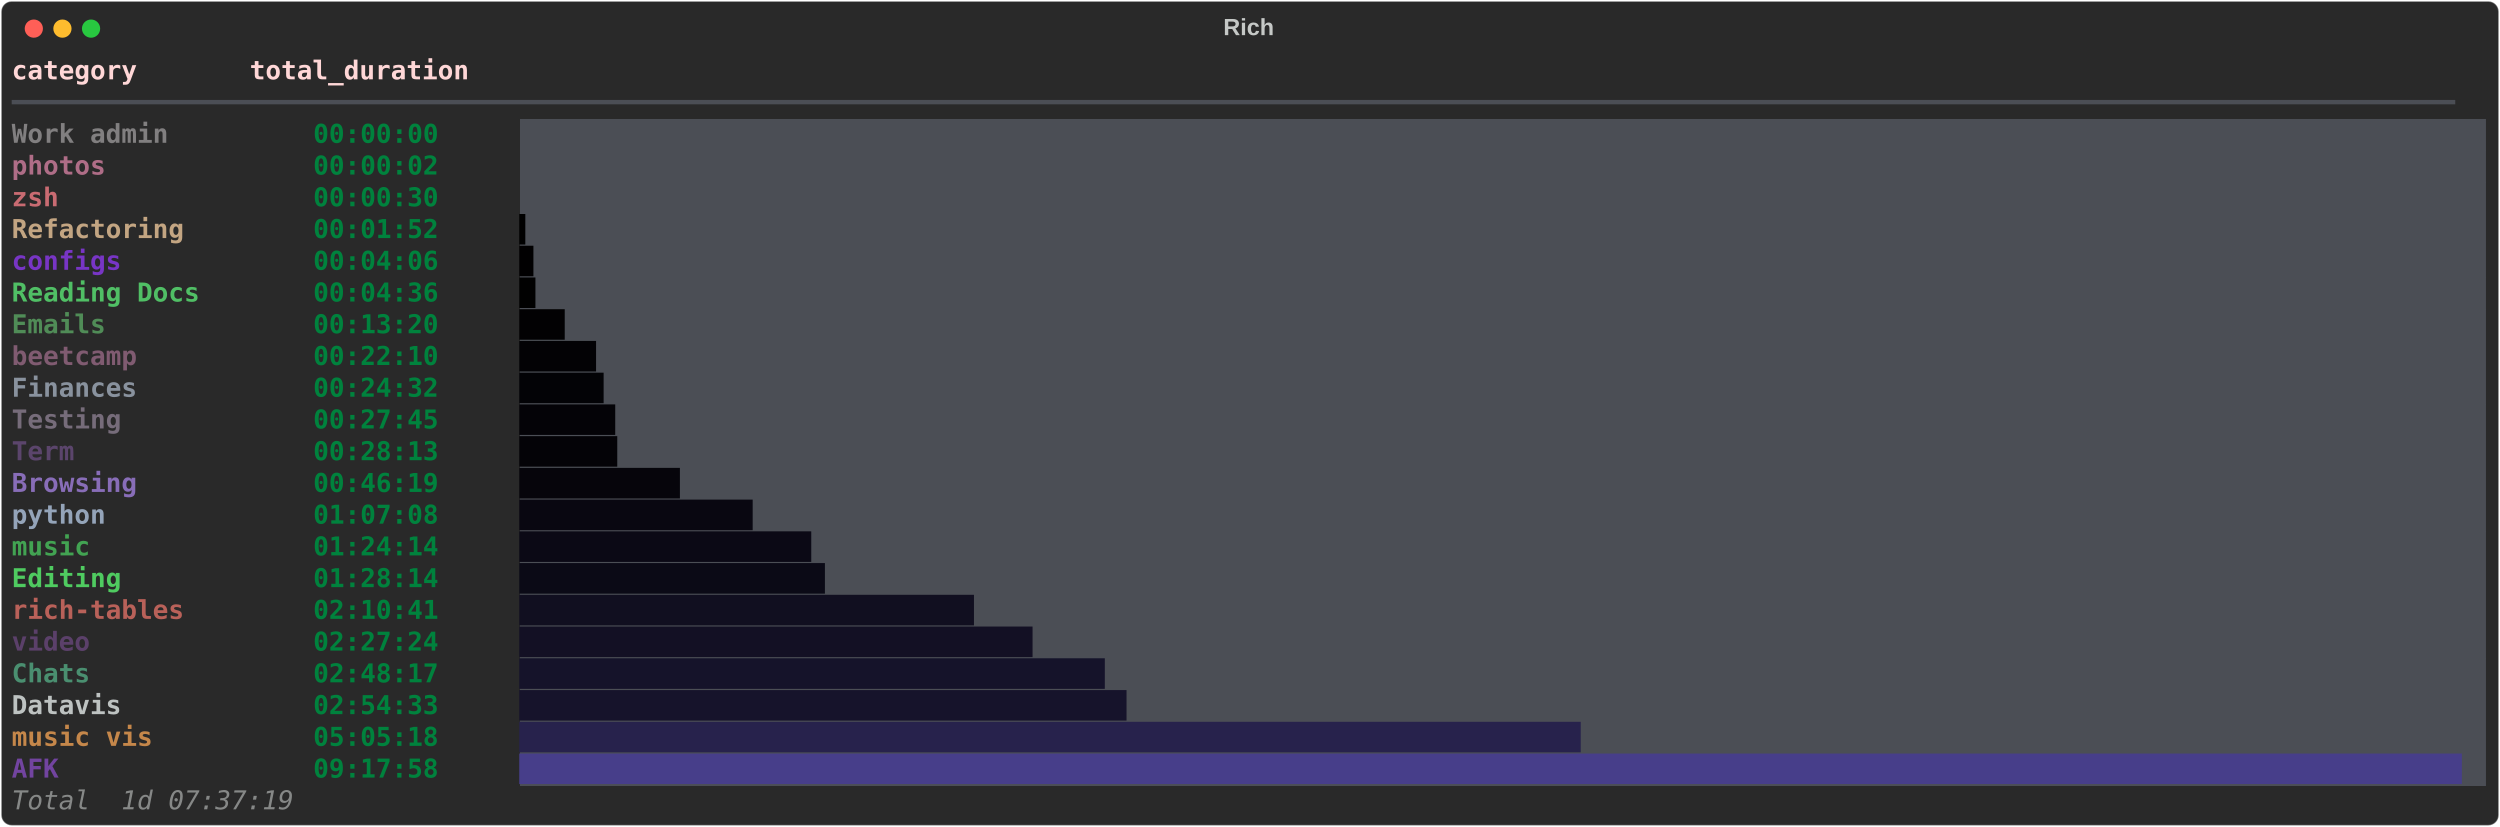
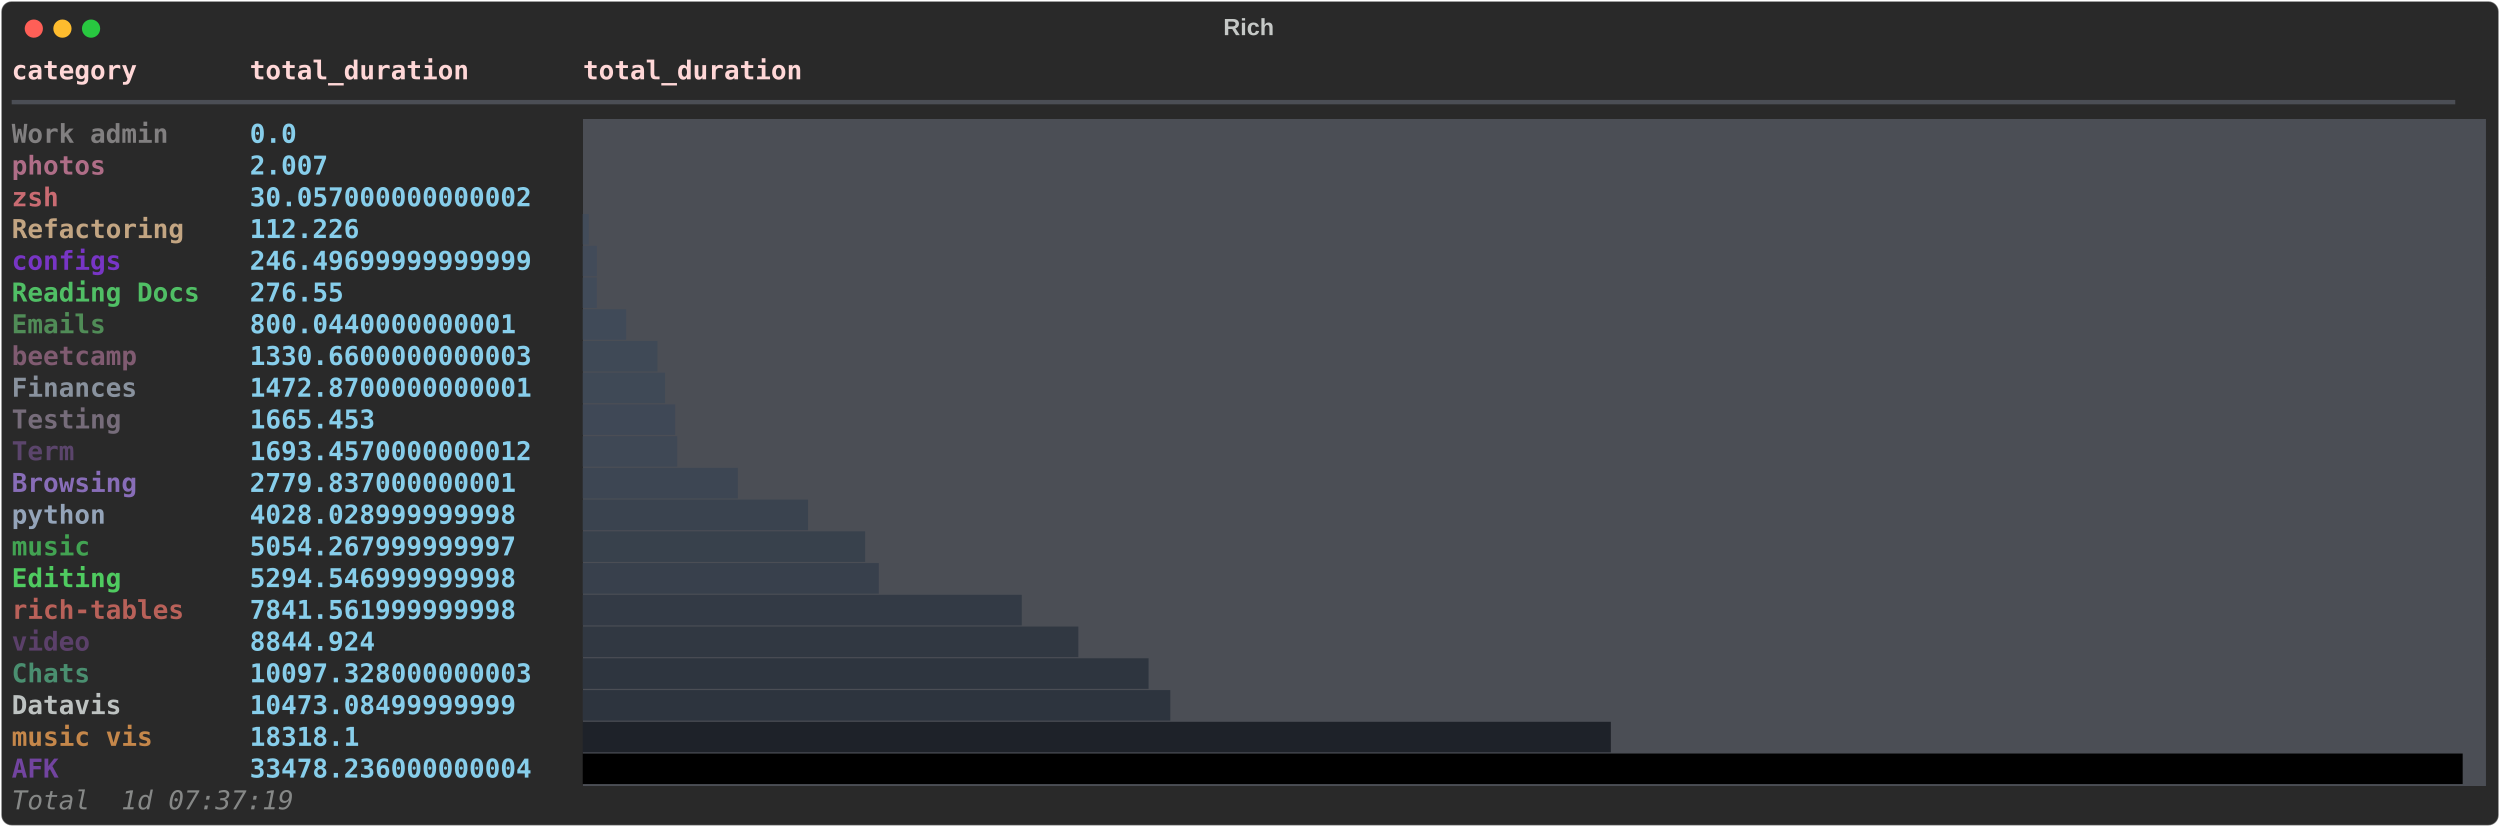
<svg xmlns="http://www.w3.org/2000/svg" class="rich-terminal" viewBox="0 0 1922 635.6">
  <style>

    @font-face {
        font-family: "Fira Code";
        src: local("FiraCode-Regular"),
                url("https://cdnjs.cloudflare.com/ajax/libs/firacode/6.2.0/woff2/FiraCode-Regular.woff2") format("woff2"),
                url("https://cdnjs.cloudflare.com/ajax/libs/firacode/6.2.0/woff/FiraCode-Regular.woff") format("woff");
        font-style: normal;
        font-weight: 400;
    }
    @font-face {
        font-family: "Fira Code";
        src: local("FiraCode-Bold"),
                url("https://cdnjs.cloudflare.com/ajax/libs/firacode/6.2.0/woff2/FiraCode-Bold.woff2") format("woff2"),
                url("https://cdnjs.cloudflare.com/ajax/libs/firacode/6.2.0/woff/FiraCode-Bold.woff") format("woff");
        font-style: bold;
        font-weight: 700;
    }

-     .terminal-1075495280-matrix {
+     .terminal-1487964579-matrix {
        font-family: Fira Code, monospace;
        font-size: 20px;
        line-height: 24.4px;
        font-variant-east-asian: full-width;
    }

-     .terminal-1075495280-title {
+     .terminal-1487964579-title {
        font-size: 18px;
        font-weight: bold;
        font-family: arial;
    }

-     .terminal-1075495280-r1 { fill: #ffd7d7;font-weight: bold }
- .terminal-1075495280-r2 { fill: #4b4e55 }
- .terminal-1075495280-r3 { fill: #c5c8c6 }
- .terminal-1075495280-r4 { fill: #817f80;font-weight: bold }
- .terminal-1075495280-r5 { fill: #00823d;font-weight: bold }
- .terminal-1075495280-r6 { fill: #000000 }
- .terminal-1075495280-r7 { fill: #af6d87;font-weight: bold }
- .terminal-1075495280-r8 { fill: #c96b72;font-weight: bold }
- .terminal-1075495280-r9 { fill: #c3a582;font-weight: bold }
- .terminal-1075495280-r10 { fill: #7835c5;font-weight: bold }
- .terminal-1075495280-r11 { fill: #010001 }
- .terminal-1075495280-r12 { fill: #50bf65;font-weight: bold }
- .terminal-1075495280-r13 { fill: #010101 }
- .terminal-1075495280-r14 { fill: #508c57;font-weight: bold }
- .terminal-1075495280-r15 { fill: #020103 }
- .terminal-1075495280-r16 { fill: #805b71;font-weight: bold }
- .terminal-1075495280-r17 { fill: #030205 }
- .terminal-1075495280-r18 { fill: #89929e;font-weight: bold }
- .terminal-1075495280-r19 { fill: #030306 }
- .terminal-1075495280-r20 { fill: #766c7a;font-weight: bold }
- .terminal-1075495280-r21 { fill: #040307 }
- .terminal-1075495280-r22 { fill: #5b456c;font-weight: bold }
- .terminal-1075495280-r23 { fill: #886db8;font-weight: bold }
- .terminal-1075495280-r24 { fill: #06050b }
- .terminal-1075495280-r25 { fill: #94a4b9;font-weight: bold }
- .terminal-1075495280-r26 { fill: #090711 }
- .terminal-1075495280-r27 { fill: #42a352;font-weight: bold }
- .terminal-1075495280-r28 { fill: #0b0915 }
- .terminal-1075495280-r29 { fill: #4fcb60;font-weight: bold }
- .terminal-1075495280-r30 { fill: #0b0a16 }
- .terminal-1075495280-r31 { fill: #b96159;font-weight: bold }
- .terminal-1075495280-r32 { fill: #110f20 }
- .terminal-1075495280-r33 { fill: #5b406a;font-weight: bold }
- .terminal-1075495280-r34 { fill: #131024 }
- .terminal-1075495280-r35 { fill: #4a8f70;font-weight: bold }
- .terminal-1075495280-r36 { fill: #15132a }
- .terminal-1075495280-r37 { fill: #bdc2c1;font-weight: bold }
- .terminal-1075495280-r38 { fill: #16132b }
- .terminal-1075495280-r39 { fill: #c5874a;font-weight: bold }
- .terminal-1075495280-r40 { fill: #27224c }
- .terminal-1075495280-r41 { fill: #7244a0;font-weight: bold }
- .terminal-1075495280-r42 { fill: #473e8a }
- .terminal-1075495280-r43 { fill: #868887;font-style: italic; }
+     .terminal-1487964579-r1 { fill: #ffd7d7;font-weight: bold }
+ .terminal-1487964579-r2 { fill: #4b4e55 }
+ .terminal-1487964579-r3 { fill: #c5c8c6 }
+ .terminal-1487964579-r4 { fill: #817f80;font-weight: bold }
+ .terminal-1487964579-r5 { fill: #87ceeb;font-weight: bold }
+ .terminal-1487964579-r6 { fill: #424c5a }
+ .terminal-1487964579-r7 { fill: #af6d87;font-weight: bold }
+ .terminal-1487964579-r8 { fill: #c96b72;font-weight: bold }
+ .terminal-1487964579-r9 { fill: #c3a582;font-weight: bold }
+ .terminal-1487964579-r10 { fill: #7835c5;font-weight: bold }
+ .terminal-1487964579-r11 { fill: #424b59 }
+ .terminal-1487964579-r12 { fill: #50bf65;font-weight: bold }
+ .terminal-1487964579-r13 { fill: #414b59 }
+ .terminal-1487964579-r14 { fill: #508c57;font-weight: bold }
+ .terminal-1487964579-r15 { fill: #404a58 }
+ .terminal-1487964579-r16 { fill: #805b71;font-weight: bold }
+ .terminal-1487964579-r17 { fill: #3f4956 }
+ .terminal-1487964579-r18 { fill: #89929e;font-weight: bold }
+ .terminal-1487964579-r19 { fill: #766c7a;font-weight: bold }
+ .terminal-1487964579-r20 { fill: #3f4856 }
+ .terminal-1487964579-r21 { fill: #5b456c;font-weight: bold }
+ .terminal-1487964579-r22 { fill: #3f4855 }
+ .terminal-1487964579-r23 { fill: #886db8;font-weight: bold }
+ .terminal-1487964579-r24 { fill: #3d4653 }
+ .terminal-1487964579-r25 { fill: #94a4b9;font-weight: bold }
+ .terminal-1487964579-r26 { fill: #3a434f }
+ .terminal-1487964579-r27 { fill: #42a352;font-weight: bold }
+ .terminal-1487964579-r28 { fill: #38414c }
+ .terminal-1487964579-r29 { fill: #4fcb60;font-weight: bold }
+ .terminal-1487964579-r30 { fill: #38404c }
+ .terminal-1487964579-r31 { fill: #b96159;font-weight: bold }
+ .terminal-1487964579-r32 { fill: #333a45 }
+ .terminal-1487964579-r33 { fill: #5b406a;font-weight: bold }
+ .terminal-1487964579-r34 { fill: #313842 }
+ .terminal-1487964579-r35 { fill: #4a8f70;font-weight: bold }
+ .terminal-1487964579-r36 { fill: #2e353f }
+ .terminal-1487964579-r37 { fill: #bdc2c1;font-weight: bold }
+ .terminal-1487964579-r38 { fill: #2d343e }
+ .terminal-1487964579-r39 { fill: #c5874a;font-weight: bold }
+ .terminal-1487964579-r40 { fill: #1e2229 }
+ .terminal-1487964579-r41 { fill: #7244a0;font-weight: bold }
+ .terminal-1487964579-r42 { fill: #000000 }
+ .terminal-1487964579-r43 { fill: #868887;font-style: italic; }
    </style>
  <defs>
-     <clipPath id="terminal-1075495280-clip-terminal">
+     <clipPath id="terminal-1487964579-clip-terminal">
      <rect x="0" y="0" width="1902.2" height="584.6" />
    </clipPath>
-     <clipPath id="terminal-1075495280-line-0">
+     <clipPath id="terminal-1487964579-line-0">
      <rect x="0" y="1.5" width="1903.2" height="24.65" />
    </clipPath>
-     <clipPath id="terminal-1075495280-line-1">
+     <clipPath id="terminal-1487964579-line-1">
      <rect x="0" y="25.9" width="1903.2" height="24.65" />
    </clipPath>
-     <clipPath id="terminal-1075495280-line-2">
+     <clipPath id="terminal-1487964579-line-2">
      <rect x="0" y="50.3" width="1903.2" height="24.65" />
    </clipPath>
-     <clipPath id="terminal-1075495280-line-3">
+     <clipPath id="terminal-1487964579-line-3">
      <rect x="0" y="74.7" width="1903.2" height="24.65" />
    </clipPath>
-     <clipPath id="terminal-1075495280-line-4">
+     <clipPath id="terminal-1487964579-line-4">
      <rect x="0" y="99.1" width="1903.2" height="24.65" />
    </clipPath>
-     <clipPath id="terminal-1075495280-line-5">
+     <clipPath id="terminal-1487964579-line-5">
      <rect x="0" y="123.5" width="1903.2" height="24.65" />
    </clipPath>
-     <clipPath id="terminal-1075495280-line-6">
+     <clipPath id="terminal-1487964579-line-6">
      <rect x="0" y="147.9" width="1903.2" height="24.65" />
    </clipPath>
-     <clipPath id="terminal-1075495280-line-7">
+     <clipPath id="terminal-1487964579-line-7">
      <rect x="0" y="172.3" width="1903.2" height="24.65" />
    </clipPath>
-     <clipPath id="terminal-1075495280-line-8">
+     <clipPath id="terminal-1487964579-line-8">
      <rect x="0" y="196.7" width="1903.2" height="24.65" />
    </clipPath>
-     <clipPath id="terminal-1075495280-line-9">
+     <clipPath id="terminal-1487964579-line-9">
      <rect x="0" y="221.1" width="1903.2" height="24.65" />
    </clipPath>
-     <clipPath id="terminal-1075495280-line-10">
+     <clipPath id="terminal-1487964579-line-10">
      <rect x="0" y="245.5" width="1903.2" height="24.65" />
    </clipPath>
-     <clipPath id="terminal-1075495280-line-11">
+     <clipPath id="terminal-1487964579-line-11">
      <rect x="0" y="269.9" width="1903.2" height="24.65" />
    </clipPath>
-     <clipPath id="terminal-1075495280-line-12">
+     <clipPath id="terminal-1487964579-line-12">
      <rect x="0" y="294.3" width="1903.2" height="24.65" />
    </clipPath>
-     <clipPath id="terminal-1075495280-line-13">
+     <clipPath id="terminal-1487964579-line-13">
      <rect x="0" y="318.7" width="1903.2" height="24.65" />
    </clipPath>
-     <clipPath id="terminal-1075495280-line-14">
+     <clipPath id="terminal-1487964579-line-14">
      <rect x="0" y="343.1" width="1903.2" height="24.65" />
    </clipPath>
-     <clipPath id="terminal-1075495280-line-15">
+     <clipPath id="terminal-1487964579-line-15">
      <rect x="0" y="367.5" width="1903.2" height="24.65" />
    </clipPath>
-     <clipPath id="terminal-1075495280-line-16">
+     <clipPath id="terminal-1487964579-line-16">
      <rect x="0" y="391.9" width="1903.2" height="24.65" />
    </clipPath>
-     <clipPath id="terminal-1075495280-line-17">
+     <clipPath id="terminal-1487964579-line-17">
      <rect x="0" y="416.3" width="1903.2" height="24.65" />
    </clipPath>
-     <clipPath id="terminal-1075495280-line-18">
+     <clipPath id="terminal-1487964579-line-18">
      <rect x="0" y="440.7" width="1903.2" height="24.65" />
    </clipPath>
-     <clipPath id="terminal-1075495280-line-19">
+     <clipPath id="terminal-1487964579-line-19">
      <rect x="0" y="465.1" width="1903.2" height="24.65" />
    </clipPath>
-     <clipPath id="terminal-1075495280-line-20">
+     <clipPath id="terminal-1487964579-line-20">
      <rect x="0" y="489.5" width="1903.2" height="24.65" />
    </clipPath>
-     <clipPath id="terminal-1075495280-line-21">
+     <clipPath id="terminal-1487964579-line-21">
      <rect x="0" y="513.9" width="1903.2" height="24.65" />
    </clipPath>
-     <clipPath id="terminal-1075495280-line-22">
+     <clipPath id="terminal-1487964579-line-22">
      <rect x="0" y="538.3" width="1903.2" height="24.65" />
    </clipPath>
  </defs>
  <rect fill="#292929" stroke="rgba(255,255,255,0.35)" stroke-width="1" x="1" y="1" width="1920" height="633.6" rx="8" />
-   <text class="terminal-1075495280-title" fill="#c5c8c6" text-anchor="middle" x="960" y="27">Rich</text>
+   <text class="terminal-1487964579-title" fill="#c5c8c6" text-anchor="middle" x="960" y="27">Rich</text>
  <g transform="translate(26,22)">
    <circle cx="0" cy="0" r="7" fill="#ff5f57" />
    <circle cx="22" cy="0" r="7" fill="#febc2e" />
    <circle cx="44" cy="0" r="7" fill="#28c840" />
  </g>
-   <g transform="translate(9, 41)" clip-path="url(#terminal-1075495280-clip-terminal)">
-     <rect fill="#4b4e55" x="390.4" y="50.3" width="1512.8" height="24.65" shape-rendering="crispEdges" />
-     <rect fill="#4b4e55" x="390.4" y="74.7" width="1512.8" height="24.65" shape-rendering="crispEdges" />
-     <rect fill="#4b4e55" x="390.4" y="99.1" width="1512.8" height="24.65" shape-rendering="crispEdges" />
-     <rect fill="#4b4e55" x="390.4" y="123.5" width="1512.8" height="24.65" shape-rendering="crispEdges" />
-     <rect fill="#4b4e55" x="390.4" y="147.9" width="1512.8" height="24.65" shape-rendering="crispEdges" />
-     <rect fill="#4b4e55" x="390.4" y="172.3" width="1512.8" height="24.65" shape-rendering="crispEdges" />
-     <rect fill="#4b4e55" x="390.4" y="196.7" width="1512.8" height="24.65" shape-rendering="crispEdges" />
-     <rect fill="#4b4e55" x="390.4" y="221.1" width="1512.8" height="24.65" shape-rendering="crispEdges" />
-     <rect fill="#4b4e55" x="390.4" y="245.5" width="1512.8" height="24.65" shape-rendering="crispEdges" />
-     <rect fill="#4b4e55" x="390.4" y="269.9" width="1512.8" height="24.65" shape-rendering="crispEdges" />
-     <rect fill="#4b4e55" x="390.4" y="294.3" width="1512.8" height="24.65" shape-rendering="crispEdges" />
-     <rect fill="#4b4e55" x="390.4" y="318.7" width="1512.8" height="24.65" shape-rendering="crispEdges" />
-     <rect fill="#4b4e55" x="390.4" y="343.1" width="1512.8" height="24.65" shape-rendering="crispEdges" />
-     <rect fill="#4b4e55" x="390.4" y="367.5" width="1512.8" height="24.65" shape-rendering="crispEdges" />
-     <rect fill="#4b4e55" x="390.4" y="391.9" width="1512.8" height="24.65" shape-rendering="crispEdges" />
-     <rect fill="#4b4e55" x="390.4" y="416.3" width="1512.8" height="24.65" shape-rendering="crispEdges" />
-     <rect fill="#4b4e55" x="390.4" y="440.7" width="1512.8" height="24.65" shape-rendering="crispEdges" />
-     <rect fill="#4b4e55" x="390.4" y="465.1" width="1512.8" height="24.65" shape-rendering="crispEdges" />
-     <rect fill="#4b4e55" x="390.4" y="489.5" width="1512.8" height="24.65" shape-rendering="crispEdges" />
-     <rect fill="#4b4e55" x="390.4" y="513.9" width="1512.8" height="24.65" shape-rendering="crispEdges" />
-     <rect fill="#4b4e55" x="390.4" y="538.3" width="1512.8" height="24.65" shape-rendering="crispEdges" />
-     <g class="terminal-1075495280-matrix">
-       <text class="terminal-1075495280-r1" x="0" y="20" textLength="146.4" clip-path="url(#terminal-1075495280-line-0)">category    </text>
-       <text class="terminal-1075495280-r1" x="183" y="20" textLength="170.8" clip-path="url(#terminal-1075495280-line-0)">total_duration</text>
-       <text class="terminal-1075495280-r3" x="1903.2" y="20" textLength="12.2" clip-path="url(#terminal-1075495280-line-0)">
- </text>
-       <text class="terminal-1075495280-r2" x="0" y="44.4" textLength="1903.2" clip-path="url(#terminal-1075495280-line-1)">━━━━━━━━━━━━━━━━━━━━━━━━━━━━━━━━━━━━━━━━━━━━━━━━━━━━━━━━━━━━━━━━━━━━━━━━━━━━━━━━━━━━━━━━━━━━━━━━━━━━━━━━━━━━━━━━━━━━━━━━━━━━━━━━━━━━━━━━━━━━━━━━━━━━━━━━━━━━</text>
-       <text class="terminal-1075495280-r3" x="1903.2" y="44.4" textLength="12.2" clip-path="url(#terminal-1075495280-line-1)">
- </text>
-       <text class="terminal-1075495280-r4" x="0" y="68.8" textLength="122" clip-path="url(#terminal-1075495280-line-2)">Work admin</text>
-       <text class="terminal-1075495280-r5" x="231.8" y="68.8" textLength="97.6" clip-path="url(#terminal-1075495280-line-2)">00:00:00</text>
-       <text class="terminal-1075495280-r3" x="1903.2" y="68.8" textLength="12.2" clip-path="url(#terminal-1075495280-line-2)">
- </text>
-       <text class="terminal-1075495280-r7" x="0" y="93.2" textLength="73.2" clip-path="url(#terminal-1075495280-line-3)">photos</text>
-       <text class="terminal-1075495280-r5" x="231.8" y="93.2" textLength="97.6" clip-path="url(#terminal-1075495280-line-3)">00:00:02</text>
-       <text class="terminal-1075495280-r3" x="1903.2" y="93.2" textLength="12.2" clip-path="url(#terminal-1075495280-line-3)">
- </text>
-       <text class="terminal-1075495280-r8" x="0" y="117.6" textLength="36.6" clip-path="url(#terminal-1075495280-line-4)">zsh</text>
-       <text class="terminal-1075495280-r5" x="231.8" y="117.6" textLength="97.6" clip-path="url(#terminal-1075495280-line-4)">00:00:30</text>
-       <text class="terminal-1075495280-r3" x="1903.2" y="117.6" textLength="12.2" clip-path="url(#terminal-1075495280-line-4)">
- </text>
-       <text class="terminal-1075495280-r9" x="0" y="142" textLength="134.2" clip-path="url(#terminal-1075495280-line-5)">Refactoring</text>
-       <text class="terminal-1075495280-r5" x="231.8" y="142" textLength="97.6" clip-path="url(#terminal-1075495280-line-5)">00:01:52</text>
-       <text class="terminal-1075495280-r6" x="390.4" y="142" textLength="1512.8" clip-path="url(#terminal-1075495280-line-5)">▍                                                                                                                           </text>
-       <text class="terminal-1075495280-r3" x="1903.2" y="142" textLength="12.2" clip-path="url(#terminal-1075495280-line-5)">
- </text>
-       <text class="terminal-1075495280-r10" x="0" y="166.4" textLength="85.4" clip-path="url(#terminal-1075495280-line-6)">configs</text>
-       <text class="terminal-1075495280-r5" x="231.8" y="166.4" textLength="97.6" clip-path="url(#terminal-1075495280-line-6)">00:04:06</text>
-       <text class="terminal-1075495280-r11" x="390.4" y="166.4" textLength="1512.8" clip-path="url(#terminal-1075495280-line-6)">▉                                                                                                                           </text>
-       <text class="terminal-1075495280-r3" x="1903.2" y="166.4" textLength="12.2" clip-path="url(#terminal-1075495280-line-6)">
- </text>
-       <text class="terminal-1075495280-r12" x="0" y="190.8" textLength="146.4" clip-path="url(#terminal-1075495280-line-7)">Reading Docs</text>
-       <text class="terminal-1075495280-r5" x="231.8" y="190.8" textLength="97.6" clip-path="url(#terminal-1075495280-line-7)">00:04:36</text>
-       <text class="terminal-1075495280-r13" x="390.4" y="190.8" textLength="1512.8" clip-path="url(#terminal-1075495280-line-7)">█                                                                                                                           </text>
-       <text class="terminal-1075495280-r3" x="1903.2" y="190.8" textLength="12.2" clip-path="url(#terminal-1075495280-line-7)">
- </text>
-       <text class="terminal-1075495280-r14" x="0" y="215.2" textLength="73.2" clip-path="url(#terminal-1075495280-line-8)">Emails</text>
-       <text class="terminal-1075495280-r5" x="231.8" y="215.2" textLength="97.6" clip-path="url(#terminal-1075495280-line-8)">00:13:20</text>
-       <text class="terminal-1075495280-r15" x="390.4" y="215.2" textLength="1512.8" clip-path="url(#terminal-1075495280-line-8)">██▉                                                                                                                         </text>
-       <text class="terminal-1075495280-r3" x="1903.2" y="215.2" textLength="12.2" clip-path="url(#terminal-1075495280-line-8)">
- </text>
-       <text class="terminal-1075495280-r16" x="0" y="239.6" textLength="97.6" clip-path="url(#terminal-1075495280-line-9)">beetcamp</text>
-       <text class="terminal-1075495280-r5" x="231.8" y="239.6" textLength="97.6" clip-path="url(#terminal-1075495280-line-9)">00:22:10</text>
-       <text class="terminal-1075495280-r17" x="390.4" y="239.6" textLength="1512.8" clip-path="url(#terminal-1075495280-line-9)">████▉                                                                                                                       </text>
-       <text class="terminal-1075495280-r3" x="1903.2" y="239.6" textLength="12.2" clip-path="url(#terminal-1075495280-line-9)">
- </text>
-       <text class="terminal-1075495280-r18" x="0" y="264" textLength="97.6" clip-path="url(#terminal-1075495280-line-10)">Finances</text>
-       <text class="terminal-1075495280-r5" x="231.8" y="264" textLength="97.6" clip-path="url(#terminal-1075495280-line-10)">00:24:32</text>
-       <text class="terminal-1075495280-r19" x="390.4" y="264" textLength="1512.8" clip-path="url(#terminal-1075495280-line-10)">█████▍                                                                                                                      </text>
-       <text class="terminal-1075495280-r3" x="1903.2" y="264" textLength="12.2" clip-path="url(#terminal-1075495280-line-10)">
- </text>
-       <text class="terminal-1075495280-r20" x="0" y="288.4" textLength="85.4" clip-path="url(#terminal-1075495280-line-11)">Testing</text>
-       <text class="terminal-1075495280-r5" x="231.8" y="288.4" textLength="97.6" clip-path="url(#terminal-1075495280-line-11)">00:27:45</text>
-       <text class="terminal-1075495280-r21" x="390.4" y="288.4" textLength="1512.8" clip-path="url(#terminal-1075495280-line-11)">██████▏                                                                                                                     </text>
-       <text class="terminal-1075495280-r3" x="1903.2" y="288.4" textLength="12.2" clip-path="url(#terminal-1075495280-line-11)">
- </text>
-       <text class="terminal-1075495280-r22" x="0" y="312.8" textLength="48.8" clip-path="url(#terminal-1075495280-line-12)">Term</text>
-       <text class="terminal-1075495280-r5" x="231.8" y="312.8" textLength="97.6" clip-path="url(#terminal-1075495280-line-12)">00:28:13</text>
-       <text class="terminal-1075495280-r21" x="390.4" y="312.8" textLength="1512.8" clip-path="url(#terminal-1075495280-line-12)">██████▎                                                                                                                     </text>
-       <text class="terminal-1075495280-r3" x="1903.2" y="312.8" textLength="12.2" clip-path="url(#terminal-1075495280-line-12)">
- </text>
-       <text class="terminal-1075495280-r23" x="0" y="337.2" textLength="97.6" clip-path="url(#terminal-1075495280-line-13)">Browsing</text>
-       <text class="terminal-1075495280-r5" x="231.8" y="337.2" textLength="97.6" clip-path="url(#terminal-1075495280-line-13)">00:46:19</text>
-       <text class="terminal-1075495280-r24" x="390.4" y="337.2" textLength="1512.8" clip-path="url(#terminal-1075495280-line-13)">██████████▎                                                                                                                 </text>
-       <text class="terminal-1075495280-r3" x="1903.2" y="337.2" textLength="12.2" clip-path="url(#terminal-1075495280-line-13)">
- </text>
-       <text class="terminal-1075495280-r25" x="0" y="361.6" textLength="73.2" clip-path="url(#terminal-1075495280-line-14)">python</text>
-       <text class="terminal-1075495280-r5" x="231.8" y="361.6" textLength="97.6" clip-path="url(#terminal-1075495280-line-14)">01:07:08</text>
-       <text class="terminal-1075495280-r26" x="390.4" y="361.6" textLength="1512.8" clip-path="url(#terminal-1075495280-line-14)">██████████████▉                                                                                                             </text>
-       <text class="terminal-1075495280-r3" x="1903.2" y="361.6" textLength="12.2" clip-path="url(#terminal-1075495280-line-14)">
- </text>
-       <text class="terminal-1075495280-r27" x="0" y="386" textLength="61" clip-path="url(#terminal-1075495280-line-15)">music</text>
-       <text class="terminal-1075495280-r5" x="231.8" y="386" textLength="97.6" clip-path="url(#terminal-1075495280-line-15)">01:24:14</text>
-       <text class="terminal-1075495280-r28" x="390.4" y="386" textLength="1512.8" clip-path="url(#terminal-1075495280-line-15)">██████████████████▋                                                                                                         </text>
-       <text class="terminal-1075495280-r3" x="1903.2" y="386" textLength="12.2" clip-path="url(#terminal-1075495280-line-15)">
- </text>
-       <text class="terminal-1075495280-r29" x="0" y="410.4" textLength="85.4" clip-path="url(#terminal-1075495280-line-16)">Editing</text>
-       <text class="terminal-1075495280-r5" x="231.8" y="410.4" textLength="97.6" clip-path="url(#terminal-1075495280-line-16)">01:28:14</text>
-       <text class="terminal-1075495280-r30" x="390.4" y="410.4" textLength="1512.8" clip-path="url(#terminal-1075495280-line-16)">███████████████████▌                                                                                                        </text>
-       <text class="terminal-1075495280-r3" x="1903.2" y="410.4" textLength="12.2" clip-path="url(#terminal-1075495280-line-16)">
- </text>
-       <text class="terminal-1075495280-r31" x="0" y="434.8" textLength="134.2" clip-path="url(#terminal-1075495280-line-17)">rich-tables</text>
-       <text class="terminal-1075495280-r5" x="231.8" y="434.8" textLength="97.6" clip-path="url(#terminal-1075495280-line-17)">02:10:41</text>
-       <text class="terminal-1075495280-r32" x="390.4" y="434.8" textLength="1512.8" clip-path="url(#terminal-1075495280-line-17)">█████████████████████████████                                                                                               </text>
-       <text class="terminal-1075495280-r3" x="1903.2" y="434.8" textLength="12.2" clip-path="url(#terminal-1075495280-line-17)">
- </text>
-       <text class="terminal-1075495280-r33" x="0" y="459.2" textLength="61" clip-path="url(#terminal-1075495280-line-18)">video</text>
-       <text class="terminal-1075495280-r5" x="231.8" y="459.2" textLength="97.6" clip-path="url(#terminal-1075495280-line-18)">02:27:24</text>
-       <text class="terminal-1075495280-r34" x="390.4" y="459.2" textLength="1512.8" clip-path="url(#terminal-1075495280-line-18)">████████████████████████████████▊                                                                                           </text>
-       <text class="terminal-1075495280-r3" x="1903.2" y="459.2" textLength="12.2" clip-path="url(#terminal-1075495280-line-18)">
- </text>
-       <text class="terminal-1075495280-r35" x="0" y="483.6" textLength="61" clip-path="url(#terminal-1075495280-line-19)">Chats</text>
-       <text class="terminal-1075495280-r5" x="231.8" y="483.6" textLength="97.6" clip-path="url(#terminal-1075495280-line-19)">02:48:17</text>
-       <text class="terminal-1075495280-r36" x="390.4" y="483.6" textLength="1512.8" clip-path="url(#terminal-1075495280-line-19)">█████████████████████████████████████▍                                                                                      </text>
-       <text class="terminal-1075495280-r3" x="1903.2" y="483.6" textLength="12.2" clip-path="url(#terminal-1075495280-line-19)">
- </text>
-       <text class="terminal-1075495280-r37" x="0" y="508" textLength="85.4" clip-path="url(#terminal-1075495280-line-20)">Datavis</text>
-       <text class="terminal-1075495280-r5" x="231.8" y="508" textLength="97.6" clip-path="url(#terminal-1075495280-line-20)">02:54:33</text>
-       <text class="terminal-1075495280-r38" x="390.4" y="508" textLength="1512.8" clip-path="url(#terminal-1075495280-line-20)">██████████████████████████████████████▊                                                                                     </text>
-       <text class="terminal-1075495280-r3" x="1903.2" y="508" textLength="12.2" clip-path="url(#terminal-1075495280-line-20)">
- </text>
-       <text class="terminal-1075495280-r39" x="0" y="532.4" textLength="109.8" clip-path="url(#terminal-1075495280-line-21)">music vis</text>
-       <text class="terminal-1075495280-r5" x="231.8" y="532.4" textLength="97.6" clip-path="url(#terminal-1075495280-line-21)">05:05:18</text>
-       <text class="terminal-1075495280-r40" x="390.4" y="532.4" textLength="1512.8" clip-path="url(#terminal-1075495280-line-21)">███████████████████████████████████████████████████████████████████▊                                                        </text>
-       <text class="terminal-1075495280-r3" x="1903.2" y="532.4" textLength="12.2" clip-path="url(#terminal-1075495280-line-21)">
- </text>
-       <text class="terminal-1075495280-r41" x="0" y="556.8" textLength="36.6" clip-path="url(#terminal-1075495280-line-22)">AFK</text>
-       <text class="terminal-1075495280-r5" x="231.8" y="556.8" textLength="97.6" clip-path="url(#terminal-1075495280-line-22)">09:17:58</text>
-       <text class="terminal-1075495280-r42" x="390.4" y="556.8" textLength="1512.8" clip-path="url(#terminal-1075495280-line-22)">████████████████████████████████████████████████████████████████████████████████████████████████████████████████████████████</text>
-       <text class="terminal-1075495280-r3" x="1903.2" y="556.8" textLength="12.2" clip-path="url(#terminal-1075495280-line-22)">
- </text>
-       <text class="terminal-1075495280-r43" x="0" y="581.2" textLength="1903.2" clip-path="url(#terminal-1075495280-line-23)">Total  1d 07:37:19                                                                                                                                          </text>
-       <text class="terminal-1075495280-r3" x="1903.2" y="581.2" textLength="12.2" clip-path="url(#terminal-1075495280-line-23)">
+   <g transform="translate(9, 41)" clip-path="url(#terminal-1487964579-clip-terminal)">
+     <rect fill="#4b4e55" x="439.2" y="50.3" width="1464" height="24.65" shape-rendering="crispEdges" />
+     <rect fill="#4b4e55" x="439.2" y="74.7" width="1464" height="24.65" shape-rendering="crispEdges" />
+     <rect fill="#4b4e55" x="439.2" y="99.1" width="1464" height="24.65" shape-rendering="crispEdges" />
+     <rect fill="#4b4e55" x="439.2" y="123.5" width="1464" height="24.65" shape-rendering="crispEdges" />
+     <rect fill="#4b4e55" x="439.2" y="147.9" width="1464" height="24.65" shape-rendering="crispEdges" />
+     <rect fill="#4b4e55" x="439.2" y="172.3" width="1464" height="24.65" shape-rendering="crispEdges" />
+     <rect fill="#4b4e55" x="439.2" y="196.7" width="1464" height="24.65" shape-rendering="crispEdges" />
+     <rect fill="#4b4e55" x="439.2" y="221.1" width="1464" height="24.65" shape-rendering="crispEdges" />
+     <rect fill="#4b4e55" x="439.2" y="245.5" width="1464" height="24.65" shape-rendering="crispEdges" />
+     <rect fill="#4b4e55" x="439.2" y="269.9" width="1464" height="24.65" shape-rendering="crispEdges" />
+     <rect fill="#4b4e55" x="439.2" y="294.3" width="1464" height="24.65" shape-rendering="crispEdges" />
+     <rect fill="#4b4e55" x="439.2" y="318.7" width="1464" height="24.65" shape-rendering="crispEdges" />
+     <rect fill="#4b4e55" x="439.2" y="343.1" width="1464" height="24.65" shape-rendering="crispEdges" />
+     <rect fill="#4b4e55" x="439.2" y="367.5" width="1464" height="24.65" shape-rendering="crispEdges" />
+     <rect fill="#4b4e55" x="439.2" y="391.9" width="1464" height="24.65" shape-rendering="crispEdges" />
+     <rect fill="#4b4e55" x="439.2" y="416.3" width="1464" height="24.65" shape-rendering="crispEdges" />
+     <rect fill="#4b4e55" x="439.2" y="440.7" width="1464" height="24.65" shape-rendering="crispEdges" />
+     <rect fill="#4b4e55" x="439.2" y="465.1" width="1464" height="24.65" shape-rendering="crispEdges" />
+     <rect fill="#4b4e55" x="439.2" y="489.5" width="1464" height="24.65" shape-rendering="crispEdges" />
+     <rect fill="#4b4e55" x="439.2" y="513.9" width="1464" height="24.65" shape-rendering="crispEdges" />
+     <rect fill="#4b4e55" x="439.2" y="538.3" width="1464" height="24.65" shape-rendering="crispEdges" />
+     <g class="terminal-1487964579-matrix">
+       <text class="terminal-1487964579-r1" x="0" y="20" textLength="146.4" clip-path="url(#terminal-1487964579-line-0)">category    </text>
+       <text class="terminal-1487964579-r1" x="183" y="20" textLength="219.6" clip-path="url(#terminal-1487964579-line-0)">total_duration    </text>
+       <text class="terminal-1487964579-r1" x="439.2" y="20" textLength="1464" clip-path="url(#terminal-1487964579-line-0)">total_duration                                                                                                          </text>
+       <text class="terminal-1487964579-r3" x="1903.2" y="20" textLength="12.2" clip-path="url(#terminal-1487964579-line-0)">
+ </text>
+       <text class="terminal-1487964579-r2" x="0" y="44.4" textLength="1903.2" clip-path="url(#terminal-1487964579-line-1)">━━━━━━━━━━━━━━━━━━━━━━━━━━━━━━━━━━━━━━━━━━━━━━━━━━━━━━━━━━━━━━━━━━━━━━━━━━━━━━━━━━━━━━━━━━━━━━━━━━━━━━━━━━━━━━━━━━━━━━━━━━━━━━━━━━━━━━━━━━━━━━━━━━━━━━━━━━━━</text>
+       <text class="terminal-1487964579-r3" x="1903.2" y="44.4" textLength="12.2" clip-path="url(#terminal-1487964579-line-1)">
+ </text>
+       <text class="terminal-1487964579-r4" x="0" y="68.8" textLength="122" clip-path="url(#terminal-1487964579-line-2)">Work admin</text>
+       <text class="terminal-1487964579-r5" x="183" y="68.8" textLength="36.6" clip-path="url(#terminal-1487964579-line-2)">0.0</text>
+       <text class="terminal-1487964579-r3" x="1903.2" y="68.8" textLength="12.2" clip-path="url(#terminal-1487964579-line-2)">
+ </text>
+       <text class="terminal-1487964579-r7" x="0" y="93.2" textLength="73.2" clip-path="url(#terminal-1487964579-line-3)">photos</text>
+       <text class="terminal-1487964579-r5" x="183" y="93.2" textLength="61" clip-path="url(#terminal-1487964579-line-3)">2.007</text>
+       <text class="terminal-1487964579-r3" x="1903.2" y="93.2" textLength="12.2" clip-path="url(#terminal-1487964579-line-3)">
+ </text>
+       <text class="terminal-1487964579-r8" x="0" y="117.6" textLength="36.6" clip-path="url(#terminal-1487964579-line-4)">zsh</text>
+       <text class="terminal-1487964579-r5" x="183" y="117.6" textLength="219.6" clip-path="url(#terminal-1487964579-line-4)">30.057000000000002</text>
+       <text class="terminal-1487964579-r3" x="1903.2" y="117.6" textLength="12.2" clip-path="url(#terminal-1487964579-line-4)">
+ </text>
+       <text class="terminal-1487964579-r9" x="0" y="142" textLength="134.2" clip-path="url(#terminal-1487964579-line-5)">Refactoring</text>
+       <text class="terminal-1487964579-r5" x="183" y="142" textLength="85.4" clip-path="url(#terminal-1487964579-line-5)">112.226</text>
+       <text class="terminal-1487964579-r6" x="439.2" y="142" textLength="1464" clip-path="url(#terminal-1487964579-line-5)">▍                                                                                                                       </text>
+       <text class="terminal-1487964579-r3" x="1903.2" y="142" textLength="12.2" clip-path="url(#terminal-1487964579-line-5)">
+ </text>
+       <text class="terminal-1487964579-r10" x="0" y="166.4" textLength="85.4" clip-path="url(#terminal-1487964579-line-6)">configs</text>
+       <text class="terminal-1487964579-r5" x="183" y="166.4" textLength="219.6" clip-path="url(#terminal-1487964579-line-6)">246.49699999999999</text>
+       <text class="terminal-1487964579-r11" x="439.2" y="166.4" textLength="1464" clip-path="url(#terminal-1487964579-line-6)">▉                                                                                                                       </text>
+       <text class="terminal-1487964579-r3" x="1903.2" y="166.4" textLength="12.2" clip-path="url(#terminal-1487964579-line-6)">
+ </text>
+       <text class="terminal-1487964579-r12" x="0" y="190.8" textLength="146.4" clip-path="url(#terminal-1487964579-line-7)">Reading Docs</text>
+       <text class="terminal-1487964579-r5" x="183" y="190.8" textLength="73.2" clip-path="url(#terminal-1487964579-line-7)">276.55</text>
+       <text class="terminal-1487964579-r13" x="439.2" y="190.8" textLength="1464" clip-path="url(#terminal-1487964579-line-7)">▉                                                                                                                       </text>
+       <text class="terminal-1487964579-r3" x="1903.2" y="190.8" textLength="12.2" clip-path="url(#terminal-1487964579-line-7)">
+ </text>
+       <text class="terminal-1487964579-r14" x="0" y="215.2" textLength="73.2" clip-path="url(#terminal-1487964579-line-8)">Emails</text>
+       <text class="terminal-1487964579-r5" x="183" y="215.2" textLength="207.4" clip-path="url(#terminal-1487964579-line-8)">800.0440000000001</text>
+       <text class="terminal-1487964579-r15" x="439.2" y="215.2" textLength="1464" clip-path="url(#terminal-1487964579-line-8)">██▊                                                                                                                     </text>
+       <text class="terminal-1487964579-r3" x="1903.2" y="215.2" textLength="12.2" clip-path="url(#terminal-1487964579-line-8)">
+ </text>
+       <text class="terminal-1487964579-r16" x="0" y="239.6" textLength="97.6" clip-path="url(#terminal-1487964579-line-9)">beetcamp</text>
+       <text class="terminal-1487964579-r5" x="183" y="239.6" textLength="219.6" clip-path="url(#terminal-1487964579-line-9)">1330.6600000000003</text>
+       <text class="terminal-1487964579-r17" x="439.2" y="239.6" textLength="1464" clip-path="url(#terminal-1487964579-line-9)">████▊                                                                                                                   </text>
+       <text class="terminal-1487964579-r3" x="1903.2" y="239.6" textLength="12.2" clip-path="url(#terminal-1487964579-line-9)">
+ </text>
+       <text class="terminal-1487964579-r18" x="0" y="264" textLength="97.6" clip-path="url(#terminal-1487964579-line-10)">Finances</text>
+       <text class="terminal-1487964579-r5" x="183" y="264" textLength="219.6" clip-path="url(#terminal-1487964579-line-10)">1472.8700000000001</text>
+       <text class="terminal-1487964579-r17" x="439.2" y="264" textLength="1464" clip-path="url(#terminal-1487964579-line-10)">█████▎                                                                                                                  </text>
+       <text class="terminal-1487964579-r3" x="1903.2" y="264" textLength="12.2" clip-path="url(#terminal-1487964579-line-10)">
+ </text>
+       <text class="terminal-1487964579-r19" x="0" y="288.4" textLength="85.4" clip-path="url(#terminal-1487964579-line-11)">Testing</text>
+       <text class="terminal-1487964579-r5" x="183" y="288.4" textLength="97.6" clip-path="url(#terminal-1487964579-line-11)">1665.453</text>
+       <text class="terminal-1487964579-r20" x="439.2" y="288.4" textLength="1464" clip-path="url(#terminal-1487964579-line-11)">█████▉                                                                                                                  </text>
+       <text class="terminal-1487964579-r3" x="1903.2" y="288.4" textLength="12.2" clip-path="url(#terminal-1487964579-line-11)">
+ </text>
+       <text class="terminal-1487964579-r21" x="0" y="312.8" textLength="48.8" clip-path="url(#terminal-1487964579-line-12)">Term</text>
+       <text class="terminal-1487964579-r5" x="183" y="312.8" textLength="219.6" clip-path="url(#terminal-1487964579-line-12)">1693.4570000000012</text>
+       <text class="terminal-1487964579-r22" x="439.2" y="312.8" textLength="1464" clip-path="url(#terminal-1487964579-line-12)">██████                                                                                                                  </text>
+       <text class="terminal-1487964579-r3" x="1903.2" y="312.8" textLength="12.2" clip-path="url(#terminal-1487964579-line-12)">
+ </text>
+       <text class="terminal-1487964579-r23" x="0" y="337.2" textLength="97.6" clip-path="url(#terminal-1487964579-line-13)">Browsing</text>
+       <text class="terminal-1487964579-r5" x="183" y="337.2" textLength="207.4" clip-path="url(#terminal-1487964579-line-13)">2779.837000000001</text>
+       <text class="terminal-1487964579-r24" x="439.2" y="337.2" textLength="1464" clip-path="url(#terminal-1487964579-line-13)">█████████▉                                                                                                              </text>
+       <text class="terminal-1487964579-r3" x="1903.2" y="337.2" textLength="12.2" clip-path="url(#terminal-1487964579-line-13)">
+ </text>
+       <text class="terminal-1487964579-r25" x="0" y="361.6" textLength="73.2" clip-path="url(#terminal-1487964579-line-14)">python</text>
+       <text class="terminal-1487964579-r5" x="183" y="361.6" textLength="207.4" clip-path="url(#terminal-1487964579-line-14)">4028.028999999998</text>
+       <text class="terminal-1487964579-r26" x="439.2" y="361.6" textLength="1464" clip-path="url(#terminal-1487964579-line-14)">██████████████▍                                                                                                         </text>
+       <text class="terminal-1487964579-r3" x="1903.2" y="361.6" textLength="12.2" clip-path="url(#terminal-1487964579-line-14)">
+ </text>
+       <text class="terminal-1487964579-r27" x="0" y="386" textLength="61" clip-path="url(#terminal-1487964579-line-15)">music</text>
+       <text class="terminal-1487964579-r5" x="183" y="386" textLength="207.4" clip-path="url(#terminal-1487964579-line-15)">5054.267999999997</text>
+       <text class="terminal-1487964579-r28" x="439.2" y="386" textLength="1464" clip-path="url(#terminal-1487964579-line-15)">██████████████████                                                                                                      </text>
+       <text class="terminal-1487964579-r3" x="1903.2" y="386" textLength="12.2" clip-path="url(#terminal-1487964579-line-15)">
+ </text>
+       <text class="terminal-1487964579-r29" x="0" y="410.4" textLength="85.4" clip-path="url(#terminal-1487964579-line-16)">Editing</text>
+       <text class="terminal-1487964579-r5" x="183" y="410.4" textLength="207.4" clip-path="url(#terminal-1487964579-line-16)">5294.546999999998</text>
+       <text class="terminal-1487964579-r30" x="439.2" y="410.4" textLength="1464" clip-path="url(#terminal-1487964579-line-16)">██████████████████▉                                                                                                     </text>
+       <text class="terminal-1487964579-r3" x="1903.2" y="410.4" textLength="12.2" clip-path="url(#terminal-1487964579-line-16)">
+ </text>
+       <text class="terminal-1487964579-r31" x="0" y="434.8" textLength="134.2" clip-path="url(#terminal-1487964579-line-17)">rich-tables</text>
+       <text class="terminal-1487964579-r5" x="183" y="434.8" textLength="207.4" clip-path="url(#terminal-1487964579-line-17)">7841.561999999998</text>
+       <text class="terminal-1487964579-r32" x="439.2" y="434.8" textLength="1464" clip-path="url(#terminal-1487964579-line-17)">████████████████████████████                                                                                            </text>
+       <text class="terminal-1487964579-r3" x="1903.2" y="434.8" textLength="12.2" clip-path="url(#terminal-1487964579-line-17)">
+ </text>
+       <text class="terminal-1487964579-r33" x="0" y="459.2" textLength="61" clip-path="url(#terminal-1487964579-line-18)">video</text>
+       <text class="terminal-1487964579-r5" x="183" y="459.2" textLength="97.6" clip-path="url(#terminal-1487964579-line-18)">8844.924</text>
+       <text class="terminal-1487964579-r34" x="439.2" y="459.2" textLength="1464" clip-path="url(#terminal-1487964579-line-18)">███████████████████████████████▋                                                                                        </text>
+       <text class="terminal-1487964579-r3" x="1903.2" y="459.2" textLength="12.2" clip-path="url(#terminal-1487964579-line-18)">
+ </text>
+       <text class="terminal-1487964579-r35" x="0" y="483.6" textLength="61" clip-path="url(#terminal-1487964579-line-19)">Chats</text>
+       <text class="terminal-1487964579-r5" x="183" y="483.6" textLength="219.6" clip-path="url(#terminal-1487964579-line-19)">10097.328000000003</text>
+       <text class="terminal-1487964579-r36" x="439.2" y="483.6" textLength="1464" clip-path="url(#terminal-1487964579-line-19)">████████████████████████████████████▏                                                                                   </text>
+       <text class="terminal-1487964579-r3" x="1903.2" y="483.6" textLength="12.2" clip-path="url(#terminal-1487964579-line-19)">
+ </text>
+       <text class="terminal-1487964579-r37" x="0" y="508" textLength="85.4" clip-path="url(#terminal-1487964579-line-20)">Datavis</text>
+       <text class="terminal-1487964579-r5" x="183" y="508" textLength="207.4" clip-path="url(#terminal-1487964579-line-20)">10473.08499999999</text>
+       <text class="terminal-1487964579-r38" x="439.2" y="508" textLength="1464" clip-path="url(#terminal-1487964579-line-20)">█████████████████████████████████████▌                                                                                  </text>
+       <text class="terminal-1487964579-r3" x="1903.2" y="508" textLength="12.2" clip-path="url(#terminal-1487964579-line-20)">
+ </text>
+       <text class="terminal-1487964579-r39" x="0" y="532.4" textLength="109.8" clip-path="url(#terminal-1487964579-line-21)">music vis</text>
+       <text class="terminal-1487964579-r5" x="183" y="532.4" textLength="85.4" clip-path="url(#terminal-1487964579-line-21)">18318.1</text>
+       <text class="terminal-1487964579-r40" x="439.2" y="532.4" textLength="1464" clip-path="url(#terminal-1487964579-line-21)">█████████████████████████████████████████████████████████████████▋                                                      </text>
+       <text class="terminal-1487964579-r3" x="1903.2" y="532.4" textLength="12.2" clip-path="url(#terminal-1487964579-line-21)">
+ </text>
+       <text class="terminal-1487964579-r41" x="0" y="556.8" textLength="36.6" clip-path="url(#terminal-1487964579-line-22)">AFK</text>
+       <text class="terminal-1487964579-r5" x="183" y="556.8" textLength="219.6" clip-path="url(#terminal-1487964579-line-22)">33478.236000000004</text>
+       <text class="terminal-1487964579-r42" x="439.2" y="556.8" textLength="1464" clip-path="url(#terminal-1487964579-line-22)">████████████████████████████████████████████████████████████████████████████████████████████████████████████████████████</text>
+       <text class="terminal-1487964579-r3" x="1903.2" y="556.8" textLength="12.2" clip-path="url(#terminal-1487964579-line-22)">
+ </text>
+       <text class="terminal-1487964579-r43" x="0" y="581.2" textLength="1903.2" clip-path="url(#terminal-1487964579-line-23)">Total  1d 07:37:19                                                                                                                                          </text>
+       <text class="terminal-1487964579-r3" x="1903.2" y="581.2" textLength="12.2" clip-path="url(#terminal-1487964579-line-23)">
</text>
    </g>
  </g>
</svg>
